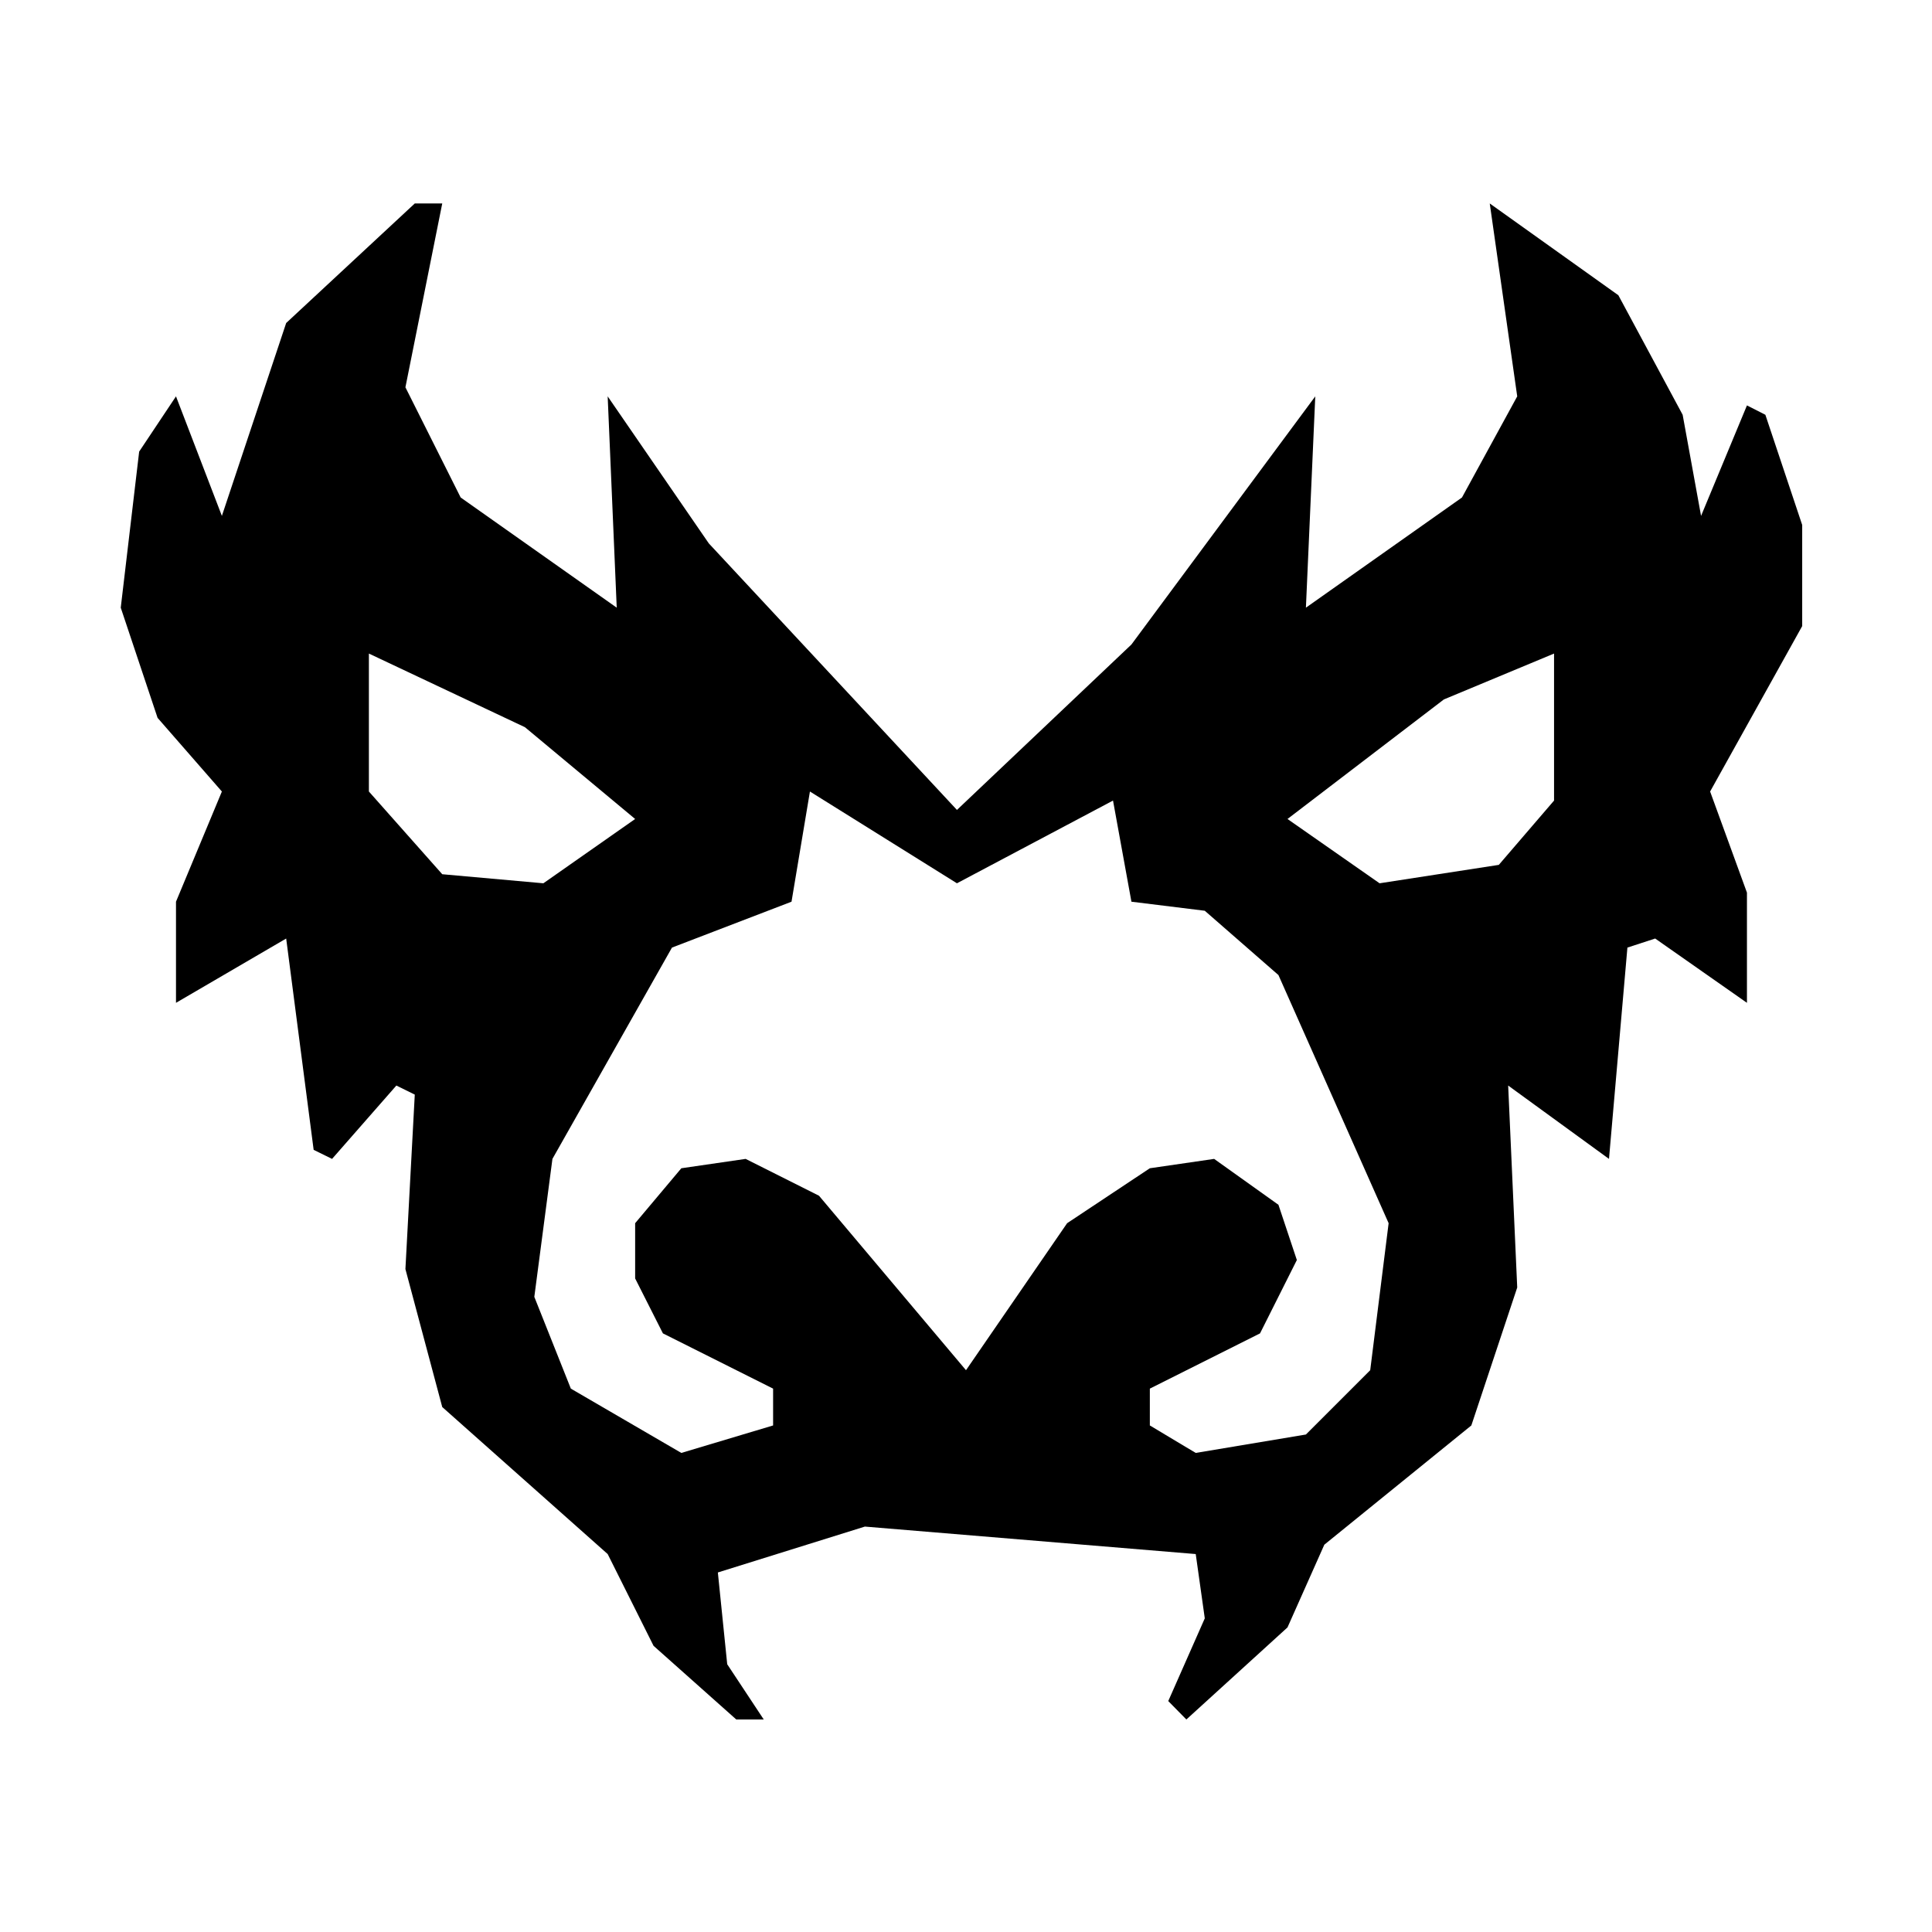
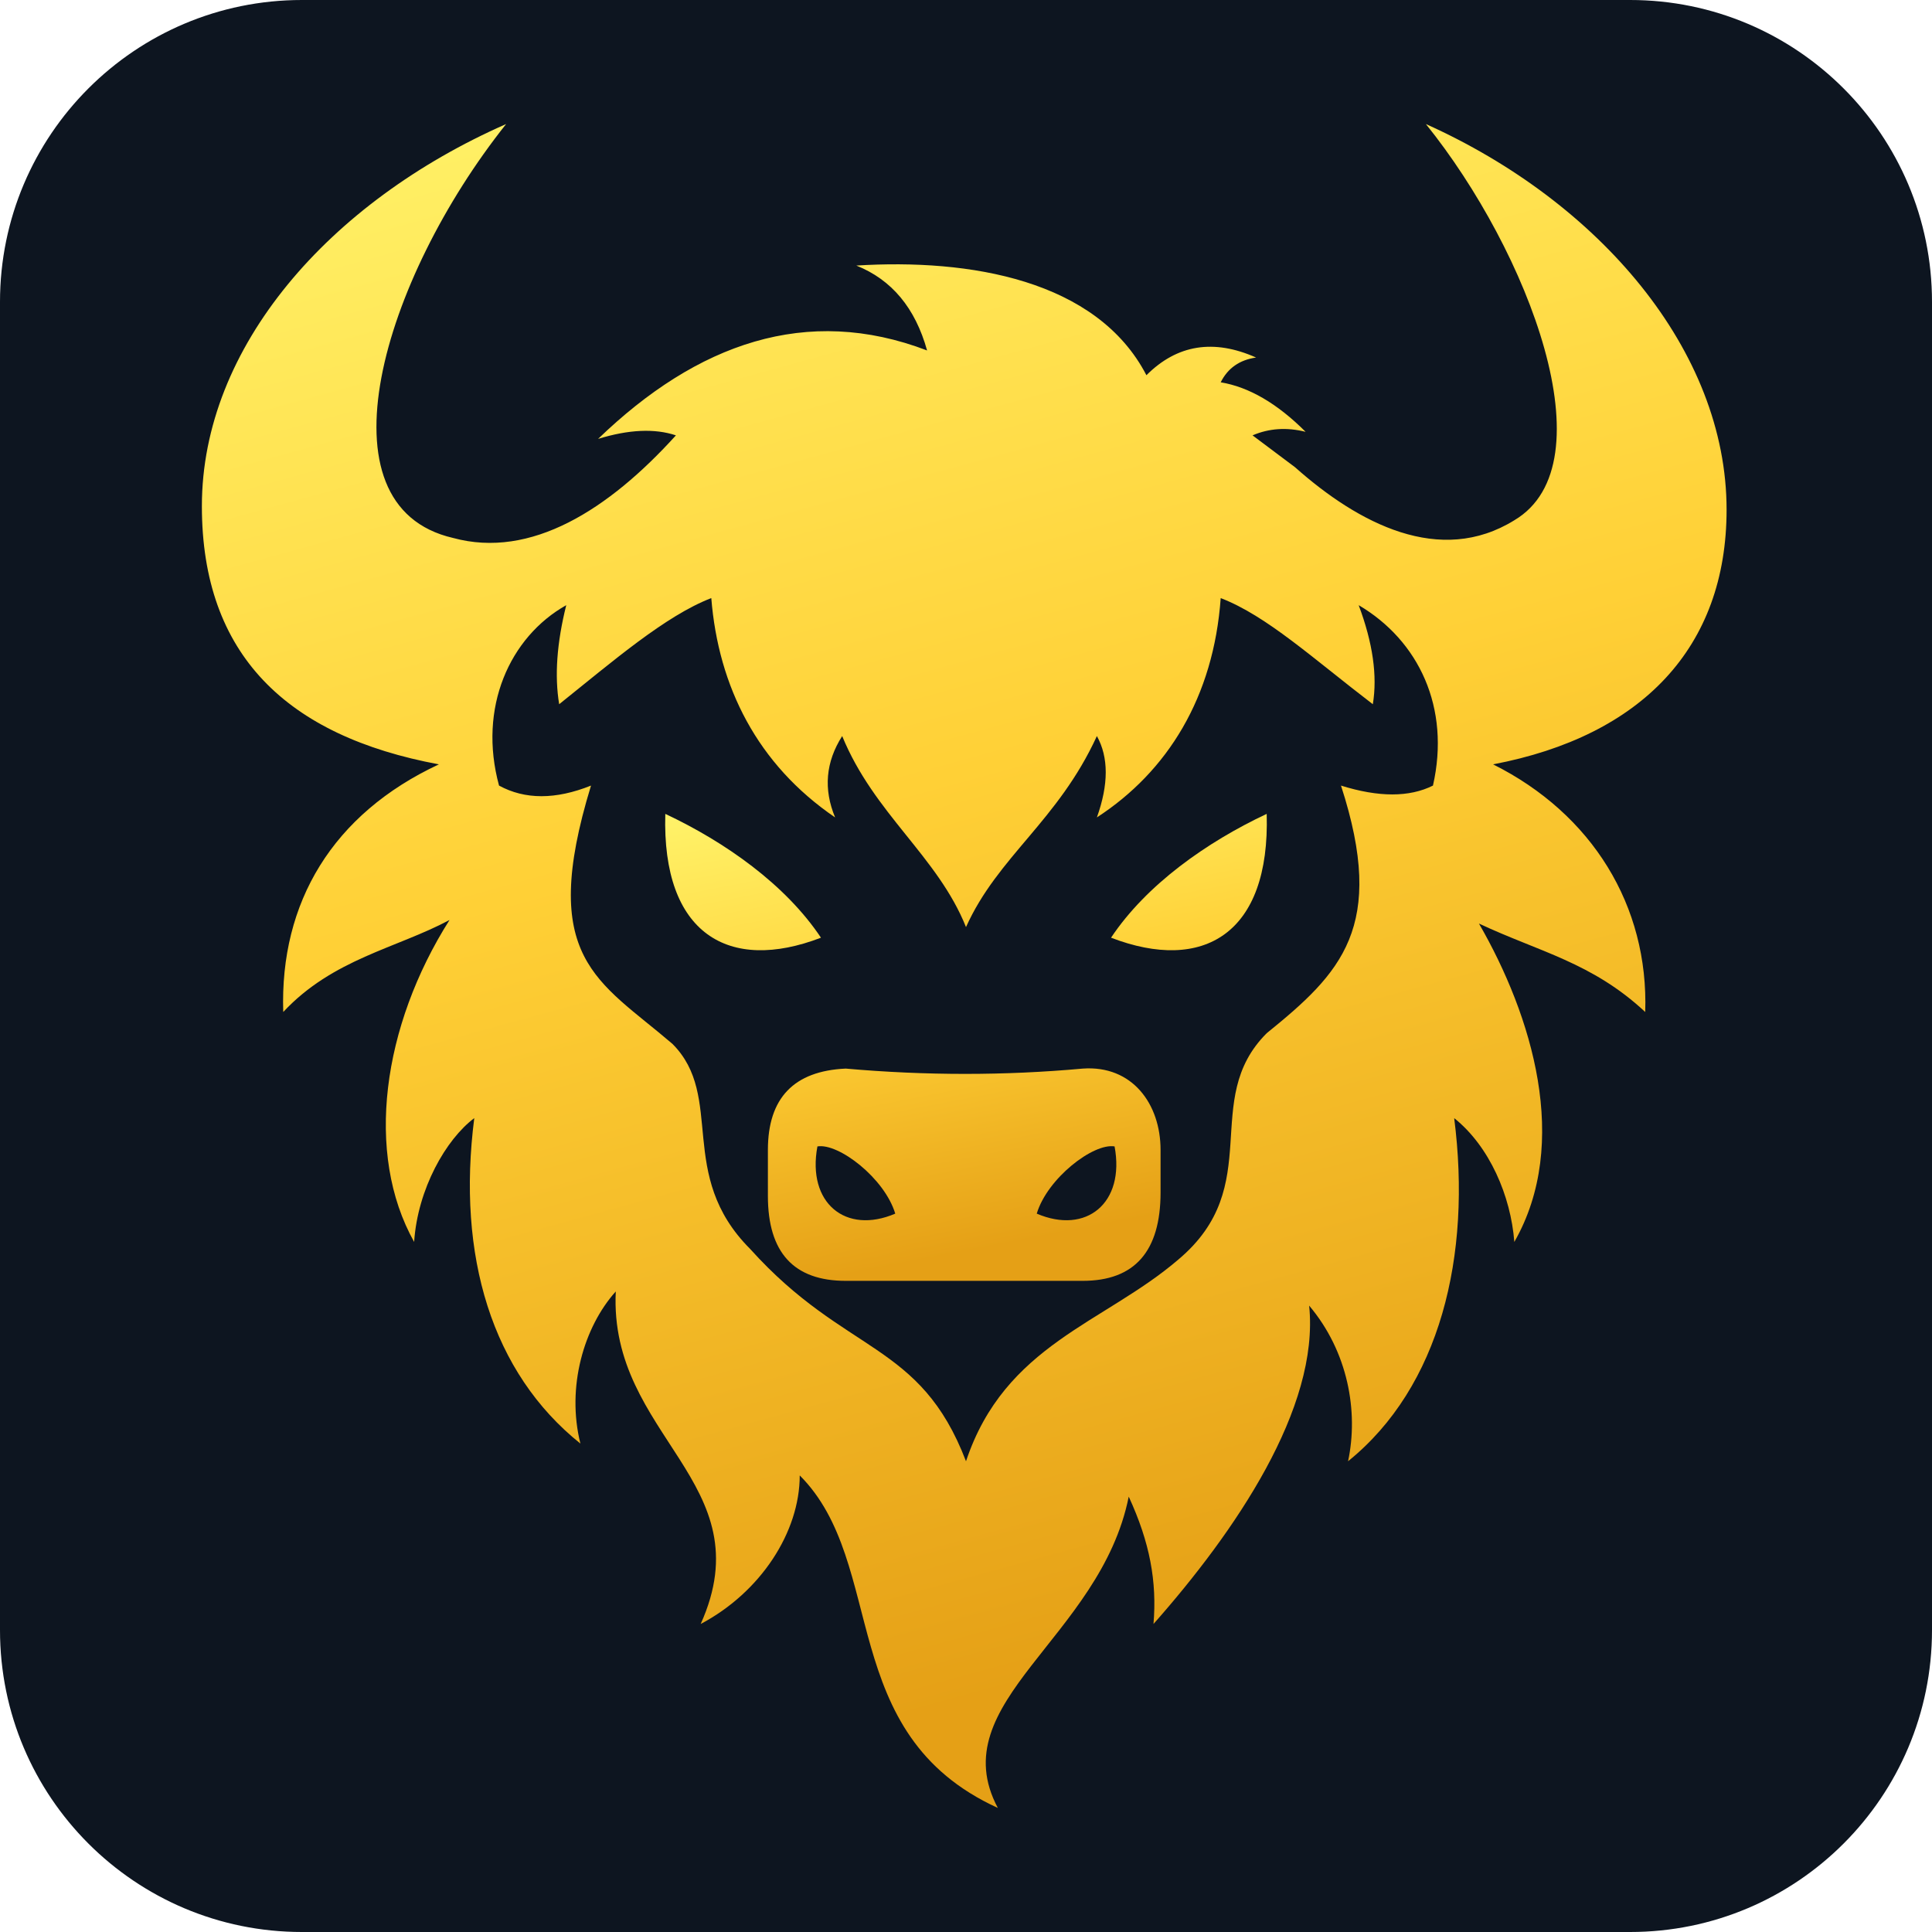
- <svg xmlns="http://www.w3.org/2000/svg" viewBox="0 0 64 64" width="64" height="64">
-   <path fill="#000000" fill-rule="evenodd" d="M 13.74 6.74 L 9.48 10.70 L 7.35 17.09 L 5.83 13.13 L 4.61 14.96 L 4.00 20.13 L 5.22 23.78 L 7.35 26.22 L 5.83 29.87 L 5.83 33.22 L 9.48 31.09 L 10.39 38.09 L 11.00 38.39 L 13.13 35.96 L 13.74 36.26 L 13.43 42.04 L 14.65 46.61 L 20.13 51.48 L 21.65 54.52 L 24.39 56.96 L 25.30 56.96 L 24.09 55.13 L 23.78 52.09 L 28.65 50.57 L 39.61 51.48 L 39.91 53.61 L 38.70 56.35 L 39.30 56.96 L 42.65 53.91 L 43.87 51.17 L 48.74 47.22 L 50.26 42.65 L 49.96 35.96 L 53.30 38.39 L 53.91 31.39 L 54.83 31.09 L 57.87 33.22 L 57.87 29.57 L 56.65 26.22 L 59.70 20.74 L 59.70 17.39 L 58.48 13.74 L 57.87 13.43 L 56.35 17.09 L 55.74 13.74 L 53.61 9.78 L 49.35 6.74 L 50.26 13.13 L 48.43 16.48 L 43.26 20.13 L 43.57 13.13 L 37.48 21.35 L 31.70 26.83 L 23.48 18.00 L 20.13 13.13 L 20.43 20.13 L 15.26 16.48 L 13.43 12.83 L 14.65 6.74 Z M 26.83 26.22 L 31.70 29.26 L 36.87 26.52 L 37.48 29.87 L 39.91 30.17 L 42.35 32.30 L 46.00 40.52 L 45.39 45.39 L 43.26 47.52 L 39.61 48.13 L 38.09 47.22 L 38.09 46.00 L 41.74 44.17 L 42.96 41.74 L 42.35 39.91 L 40.22 38.39 L 38.09 38.70 L 35.35 40.52 L 32.00 45.39 L 27.13 39.61 L 24.70 38.39 L 22.57 38.70 L 21.04 40.52 L 21.04 42.35 L 21.96 44.17 L 25.61 46.00 L 25.61 47.22 L 22.57 48.13 L 18.91 46.00 L 17.70 42.96 L 18.30 38.39 L 22.26 31.39 L 26.22 29.87 Z M 51.48 21.65 L 51.48 26.52 L 49.65 28.65 L 45.70 29.26 L 42.65 27.13 L 47.83 23.17 Z M 12.22 21.65 L 17.39 24.09 L 21.04 27.13 L 18.00 29.26 L 14.65 28.96 L 12.22 26.22 Z" />
+ <svg xmlns="http://www.w3.org/2000/svg" width="512" height="512" viewBox="0 0 512 512">
+   <defs>
+     <linearGradient id="gold" x1="0" y1="0" x2="0.25" y2="1">
+       <stop stop-color="#fff36a" />
+       <stop offset=".48" stop-color="#ffd036" />
+       <stop offset="1" stop-color="#e5a016" />
+     </linearGradient>
+   </defs>
+   <rect width="512" height="512" rx="80" fill="#0d1520" />
+   <g transform="translate(16 16) scale(.9375)" fill="url(#gold)" fill-rule="evenodd">
+     <path d="M126 18C76 40 40 81 40 126C40 168 64 191 107 199C77 213 62 238 63 269C77 254 95 251 110 243C91 273 86 309 100 334C101 319 109 305 117 299C112 338 122 371 147 391C143 375 148 358 157 348C155 389 199 402 181 442C198 433 209 416 209 400C234 425 219 473 265 494C249 464 294 446 302 406C308 419 310 430 309 442C332 416 356 381 353 352C364 365 367 382 364 396C390 375 399 338 394 299C404 307 410 321 411 334C427 306 416 270 401 244C418 252 433 255 448 269C449 239 433 213 405 199C447 191 471 166 471 127C471 82 435 40 386 18C415 54 438 114 411 130C390 143 367 131 349 115L337 106Q344 103 352 105Q340 93 328 91Q331 85 338 84Q320 76 307 89C293 62 257 56 225 58Q240 64 245 82C211 69 180 80 152 107Q165 103 174 106C155 127 133 141 111 135C72 126 91 62 126 18Z M143 154C127 163 118 183 124 205Q135 211 150 205C135 254 152 260 173 278C188 293 174 315 195 336C222 366 243 362 256 396C267 363 295 357 316 339C341 318 322 294 341 275C362 258 375 245 362 205Q378 210 388 205C393 183 384 164 367 154Q373 170 371 182C354 169 341 157 328 152C326 180 313 201 293 214Q298 200 293 191C282 215 265 225 256 245C248 225 230 213 221 191Q214 202 219 214C197 199 186 177 184 152C171 157 156 170 141 182Q139 170 143 154Z" />
+     <path d="M171 213C188 221 205 233 215 248C189 258 170 247 171 213ZM341 213C324 221 307 233 297 248C323 258 342 247 341 213Z M222 285Q256 288 289 285C303 284 311 295 311 308V320Q311 345 289 345H222Q200 345 200 321V308Q200 286 222 285Z M214 307C211 323 222 332 236 326C233 316 220 306 214 307ZM298 307C301 323 290 332 276 326C279 316 292 306 298 307Z" />
+   </g>
</svg>
